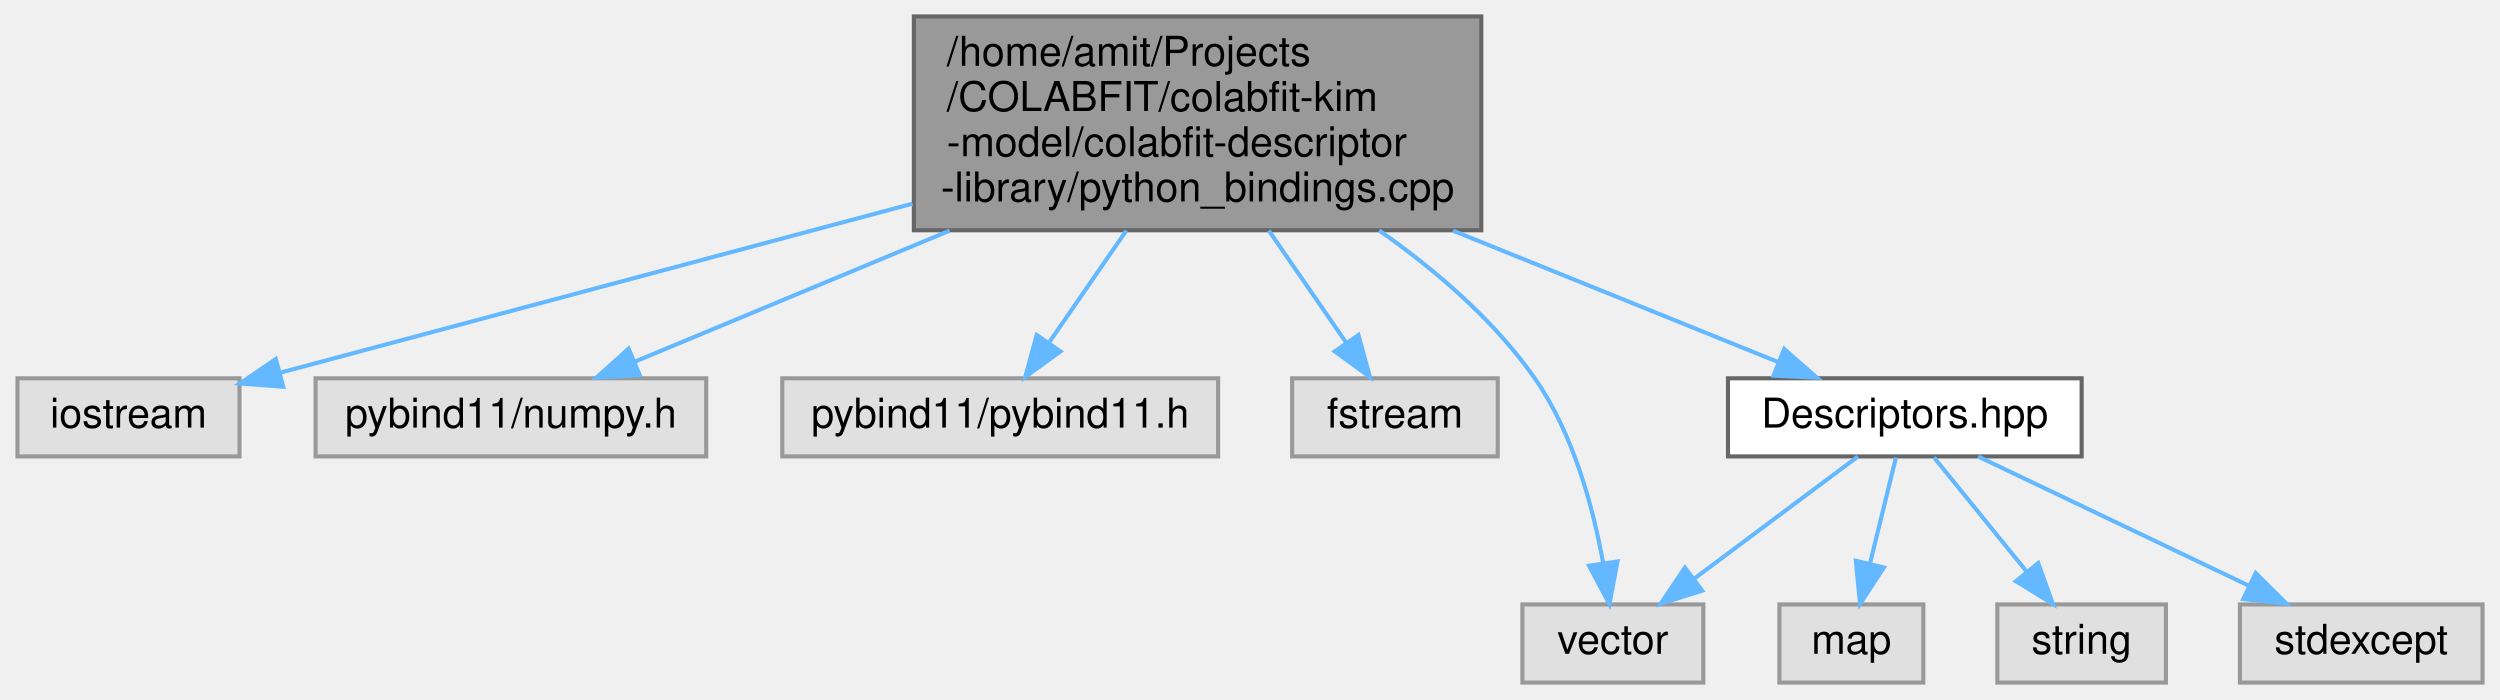
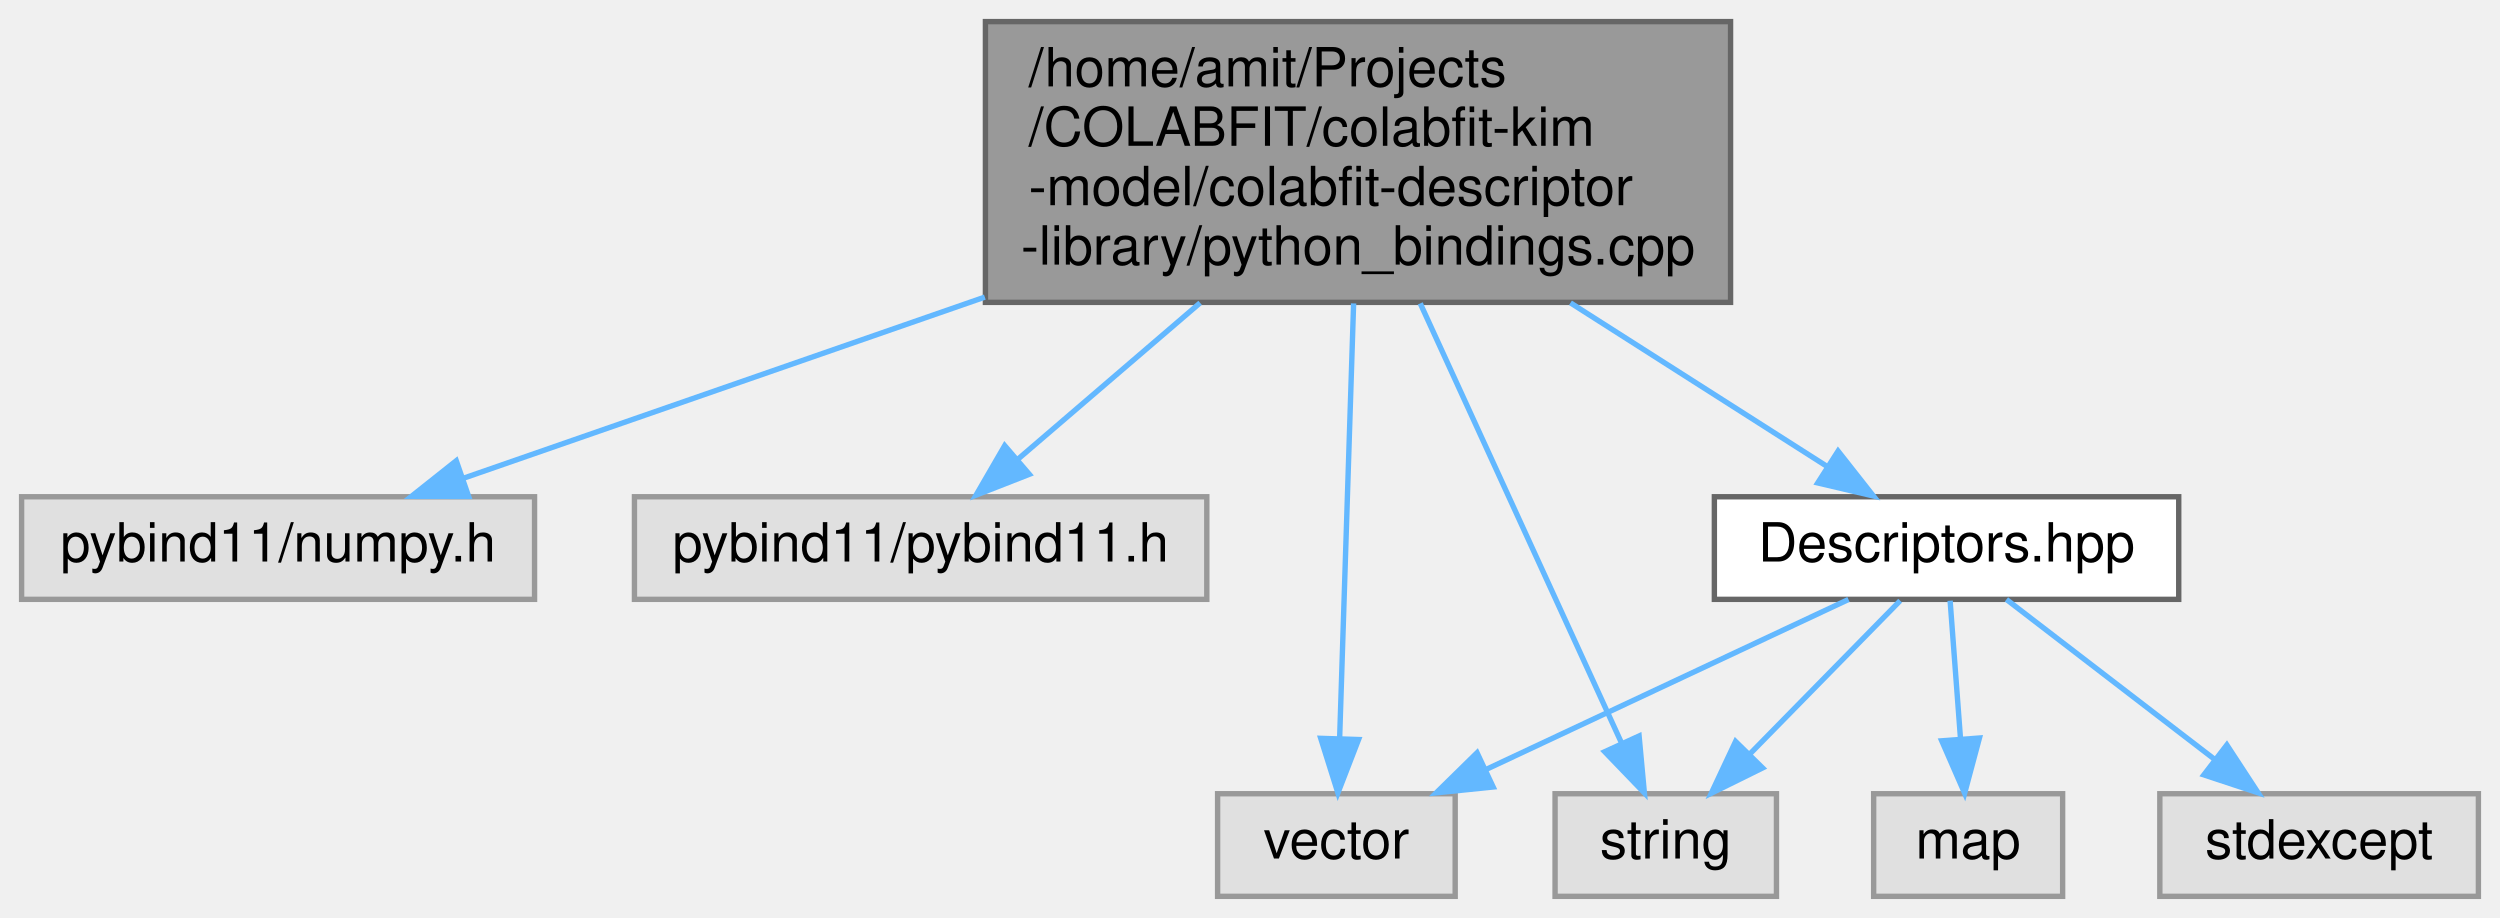
- <svg xmlns="http://www.w3.org/2000/svg" xmlns:xlink="http://www.w3.org/1999/xlink" width="608pt" height="170pt" viewBox="0.00 0.00 607.50 170.00">
+ <svg xmlns="http://www.w3.org/2000/svg" xmlns:xlink="http://www.w3.org/1999/xlink" width="463pt" height="170pt" viewBox="0.00 0.00 463.00 170.00">
  <g id="graph0" class="graph" transform="scale(1 1) rotate(0) translate(4 166)">
    <g id="node1" class="node">
      <g id="a_node1">
        <a xlink:title=" ">
-           <polygon fill="#999999" stroke="#666666" points="356,-162 218,-162 218,-110 356,-110 356,-162" />
-           <text text-anchor="start" x="226" y="-150" font-family="Helvetica,sans-Serif" font-size="10.00">/home/amit/Projects</text>
-           <text text-anchor="start" x="226" y="-139" font-family="Helvetica,sans-Serif" font-size="10.00">/COLABFIT/colabfit-kim</text>
-           <text text-anchor="start" x="226" y="-128" font-family="Helvetica,sans-Serif" font-size="10.00">-model/colabfit-descriptor</text>
-           <text text-anchor="middle" x="287" y="-117" font-family="Helvetica,sans-Serif" font-size="10.00">-library/python_bindings.cpp</text>
+           <polygon fill="#999999" stroke="#666666" points="316.5,-162 178.5,-162 178.5,-110 316.5,-110 316.5,-162" />
+           <text text-anchor="start" x="186.5" y="-150" font-family="Helvetica,sans-Serif" font-size="10.00">/home/amit/Projects</text>
+           <text text-anchor="start" x="186.5" y="-139" font-family="Helvetica,sans-Serif" font-size="10.00">/COLABFIT/colabfit-kim</text>
+           <text text-anchor="start" x="186.5" y="-128" font-family="Helvetica,sans-Serif" font-size="10.00">-model/colabfit-descriptor</text>
+           <text text-anchor="middle" x="247.5" y="-117" font-family="Helvetica,sans-Serif" font-size="10.00">-library/python_bindings.cpp</text>
        </a>
      </g>
    </g>
    <g id="node2" class="node">
      <g id="a_node2">
        <a xlink:title=" ">
-           <polygon fill="#e0e0e0" stroke="#999999" points="54,-74 0,-74 0,-55 54,-55 54,-74" />
-           <text text-anchor="middle" x="27" y="-62" font-family="Helvetica,sans-Serif" font-size="10.00">iostream</text>
+           <polygon fill="#e0e0e0" stroke="#999999" points="95,-74 0,-74 0,-55 95,-55 95,-74" />
+           <text text-anchor="middle" x="47.5" y="-62" font-family="Helvetica,sans-Serif" font-size="10.00">pybind11/numpy.h</text>
        </a>
      </g>
    </g>
    <g id="edge1" class="edge">
-       <path fill="none" stroke="#63b8ff" d="M217.67,-116.47C168.26,-103.26 103.79,-86.03 63.91,-75.37" />
-       <polygon fill="#63b8ff" stroke="#63b8ff" points="64.64,-71.94 54.08,-72.74 62.83,-78.7 64.64,-71.94" />
+       <path fill="none" stroke="#63b8ff" d="M178.39,-110.98C145.75,-99.64 108.25,-86.61 81.77,-77.41" />
+       <polygon fill="#63b8ff" stroke="#63b8ff" points="82.79,-74.06 72.2,-74.08 80.5,-80.67 82.79,-74.06" />
    </g>
    <g id="node3" class="node">
      <g id="a_node3">
        <a xlink:title=" ">
-           <polygon fill="#e0e0e0" stroke="#999999" points="167.5,-74 72.5,-74 72.5,-55 167.5,-55 167.5,-74" />
-           <text text-anchor="middle" x="120" y="-62" font-family="Helvetica,sans-Serif" font-size="10.00">pybind11/numpy.h</text>
+           <polygon fill="#e0e0e0" stroke="#999999" points="219.5,-74 113.5,-74 113.5,-55 219.5,-55 219.5,-74" />
+           <text text-anchor="middle" x="166.5" y="-62" font-family="Helvetica,sans-Serif" font-size="10.00">pybind11/pybind11.h</text>
        </a>
      </g>
    </g>
    <g id="edge2" class="edge">
-       <path fill="none" stroke="#63b8ff" d="M226.71,-109.91C200.74,-99.1 171.51,-86.94 150.22,-78.08" />
-       <polygon fill="#63b8ff" stroke="#63b8ff" points="151.33,-74.75 140.75,-74.14 148.64,-81.21 151.33,-74.75" />
+       <path fill="none" stroke="#63b8ff" d="M218.26,-109.91C206.93,-100.19 194.32,-89.37 184.39,-80.85" />
+       <polygon fill="#63b8ff" stroke="#63b8ff" points="186.63,-78.16 176.76,-74.3 182.07,-83.47 186.63,-78.16" />
    </g>
    <g id="node4" class="node">
      <g id="a_node4">
        <a xlink:title=" ">
-           <polygon fill="#e0e0e0" stroke="#999999" points="292,-74 186,-74 186,-55 292,-55 292,-74" />
-           <text text-anchor="middle" x="239" y="-62" font-family="Helvetica,sans-Serif" font-size="10.00">pybind11/pybind11.h</text>
+           <polygon fill="#e0e0e0" stroke="#999999" points="265.5,-19 221.5,-19 221.5,0 265.5,0 265.5,-19" />
+           <text text-anchor="middle" x="243.5" y="-7" font-family="Helvetica,sans-Serif" font-size="10.00">vector</text>
        </a>
      </g>
    </g>
    <g id="edge3" class="edge">
-       <path fill="none" stroke="#63b8ff" d="M269.67,-109.91C263.43,-100.87 256.53,-90.88 250.86,-82.67" />
-       <polygon fill="#63b8ff" stroke="#63b8ff" points="253.64,-80.54 245.08,-74.3 247.88,-84.52 253.64,-80.54" />
+       <path fill="none" stroke="#63b8ff" d="M246.69,-109.81C245.92,-85.95 244.79,-50.69 244.1,-29.24" />
+       <polygon fill="#63b8ff" stroke="#63b8ff" points="247.6,-29.03 243.78,-19.15 240.6,-29.26 247.6,-29.03" />
    </g>
    <g id="node5" class="node">
      <g id="a_node5">
        <a xlink:title=" ">
-           <polygon fill="#e0e0e0" stroke="#999999" points="360,-74 310,-74 310,-55 360,-55 360,-74" />
-           <text text-anchor="middle" x="335" y="-62" font-family="Helvetica,sans-Serif" font-size="10.00">fstream</text>
+           <polygon fill="#e0e0e0" stroke="#999999" points="325,-19 284,-19 284,0 325,0 325,-19" />
+           <text text-anchor="middle" x="304.5" y="-7" font-family="Helvetica,sans-Serif" font-size="10.00">string</text>
        </a>
      </g>
    </g>
    <g id="edge4" class="edge">
-       <path fill="none" stroke="#63b8ff" d="M304.33,-109.91C310.57,-100.87 317.47,-90.88 323.14,-82.67" />
-       <polygon fill="#63b8ff" stroke="#63b8ff" points="326.12,-84.52 328.92,-74.3 320.36,-80.54 326.12,-84.52" />
+       <path fill="none" stroke="#63b8ff" d="M259.03,-109.81C270.11,-85.63 286.55,-49.72 296.33,-28.35" />
+       <polygon fill="#63b8ff" stroke="#63b8ff" points="299.56,-29.7 300.54,-19.15 293.19,-26.78 299.56,-29.7" />
    </g>
    <g id="node6" class="node">
      <g id="a_node6">
-         <a xlink:title=" ">
-           <polygon fill="#e0e0e0" stroke="#999999" points="410,-19 366,-19 366,0 410,0 410,-19" />
-           <text text-anchor="middle" x="388" y="-7" font-family="Helvetica,sans-Serif" font-size="10.00">vector</text>
+         <a xlink:href="_descriptors_8hpp.html" target="_top" xlink:title=" ">
+           <polygon fill="white" stroke="#666666" points="399.5,-74 313.5,-74 313.5,-55 399.5,-55 399.5,-74" />
+           <text text-anchor="middle" x="356.5" y="-62" font-family="Helvetica,sans-Serif" font-size="10.00">Descriptors.hpp</text>
        </a>
      </g>
    </g>
    <g id="edge5" class="edge">
-       <path fill="none" stroke="#63b8ff" d="M331.18,-109.95C344.96,-100.27 359.13,-88.1 369,-74 378.39,-60.6 383.21,-42.49 385.64,-29.05" />
-       <polygon fill="#63b8ff" stroke="#63b8ff" points="389.12,-29.46 387.17,-19.05 382.2,-28.41 389.12,-29.46" />
+       <path fill="none" stroke="#63b8ff" d="M286.85,-109.91C302.81,-99.74 320.64,-88.36 334.27,-79.68" />
+       <polygon fill="#63b8ff" stroke="#63b8ff" points="336.41,-82.46 342.96,-74.14 332.64,-76.56 336.41,-82.46" />
+     </g>
+     <g id="edge8" class="edge">
+       <path fill="none" stroke="#63b8ff" d="M338.34,-54.98C320.25,-46.5 292.22,-33.35 271.31,-23.54" />
+       <polygon fill="#63b8ff" stroke="#63b8ff" points="272.53,-20.25 261.99,-19.17 269.55,-26.59 272.53,-20.25" />
+     </g>
+     <g id="edge7" class="edge">
+       <path fill="none" stroke="#63b8ff" d="M347.91,-54.75C340.34,-47.03 329.12,-35.6 319.99,-26.28" />
+       <polygon fill="#63b8ff" stroke="#63b8ff" points="322.43,-23.78 312.93,-19.09 317.43,-28.68 322.43,-23.78" />
    </g>
    <g id="node7" class="node">
      <g id="a_node7">
-         <a xlink:href="_descriptors_8hpp.html" target="_top" xlink:title=" ">
-           <polygon fill="white" stroke="#666666" points="502,-74 416,-74 416,-55 502,-55 502,-74" />
-           <text text-anchor="middle" x="459" y="-62" font-family="Helvetica,sans-Serif" font-size="10.00">Descriptors.hpp</text>
+         <a xlink:title=" ">
+           <polygon fill="#e0e0e0" stroke="#999999" points="378,-19 343,-19 343,0 378,0 378,-19" />
+           <text text-anchor="middle" x="360.5" y="-7" font-family="Helvetica,sans-Serif" font-size="10.00">map</text>
        </a>
      </g>
    </g>
    <g id="edge6" class="edge">
-       <path fill="none" stroke="#63b8ff" d="M349.1,-109.91C375.97,-99.05 406.22,-86.83 428.17,-77.96" />
-       <polygon fill="#63b8ff" stroke="#63b8ff" points="429.67,-81.13 437.63,-74.14 427.05,-74.64 429.67,-81.13" />
-     </g>
-     <g id="edge9" class="edge">
-       <path fill="none" stroke="#63b8ff" d="M447.59,-54.98C436.89,-47 420.66,-34.88 407.84,-25.31" />
-       <polygon fill="#63b8ff" stroke="#63b8ff" points="409.72,-22.35 399.61,-19.17 405.53,-27.96 409.72,-22.35" />
+       <path fill="none" stroke="#63b8ff" d="M357.16,-54.75C357.68,-47.8 358.44,-37.85 359.09,-29.13" />
+       <polygon fill="#63b8ff" stroke="#63b8ff" points="362.59,-29.32 359.85,-19.09 355.61,-28.8 362.59,-29.32" />
    </g>
    <g id="node8" class="node">
      <g id="a_node8">
        <a xlink:title=" ">
-           <polygon fill="#e0e0e0" stroke="#999999" points="463.5,-19 428.5,-19 428.5,0 463.5,0 463.5,-19" />
-           <text text-anchor="middle" x="446" y="-7" font-family="Helvetica,sans-Serif" font-size="10.00">map</text>
+           <polygon fill="#e0e0e0" stroke="#999999" points="455,-19 396,-19 396,0 455,0 455,-19" />
+           <text text-anchor="middle" x="425.5" y="-7" font-family="Helvetica,sans-Serif" font-size="10.00">stdexcept</text>
        </a>
      </g>
    </g>
-     <g id="edge7" class="edge">
-       <path fill="none" stroke="#63b8ff" d="M456.85,-54.75C455.13,-47.72 452.65,-37.62 450.5,-28.84" />
-       <polygon fill="#63b8ff" stroke="#63b8ff" points="453.89,-27.97 448.11,-19.09 447.09,-29.63 453.89,-27.97" />
-     </g>
-     <g id="node9" class="node">
-       <g id="a_node9">
-         <a xlink:title=" ">
-           <polygon fill="#e0e0e0" stroke="#999999" points="522.5,-19 481.5,-19 481.5,0 522.5,0 522.5,-19" />
-           <text text-anchor="middle" x="502" y="-7" font-family="Helvetica,sans-Serif" font-size="10.00">string</text>
-         </a>
-       </g>
-     </g>
-     <g id="edge8" class="edge">
-       <path fill="none" stroke="#63b8ff" d="M466.1,-54.75C472.17,-47.26 481.09,-36.28 488.51,-27.13" />
-       <polygon fill="#63b8ff" stroke="#63b8ff" points="491.45,-29.06 495.03,-19.09 486.01,-24.65 491.45,-29.06" />
-     </g>
-     <g id="node10" class="node">
-       <g id="a_node10">
-         <a xlink:title=" ">
-           <polygon fill="#e0e0e0" stroke="#999999" points="599.5,-19 540.5,-19 540.5,0 599.5,0 599.5,-19" />
-           <text text-anchor="middle" x="570" y="-7" font-family="Helvetica,sans-Serif" font-size="10.00">stdexcept</text>
-         </a>
-       </g>
-     </g>
-     <g id="edge10" class="edge">
-       <path fill="none" stroke="#63b8ff" d="M476.83,-54.98C494.61,-46.5 522.15,-33.35 542.68,-23.54" />
-       <polygon fill="#63b8ff" stroke="#63b8ff" points="544.33,-26.64 551.84,-19.17 541.31,-20.32 544.33,-26.64" />
+     <g id="edge9" class="edge">
+       <path fill="none" stroke="#63b8ff" d="M367.59,-54.98C377.99,-47 393.76,-34.88 406.22,-25.31" />
+       <polygon fill="#63b8ff" stroke="#63b8ff" points="408.41,-28.04 414.21,-19.17 404.15,-22.49 408.41,-28.04" />
    </g>
  </g>
</svg>
